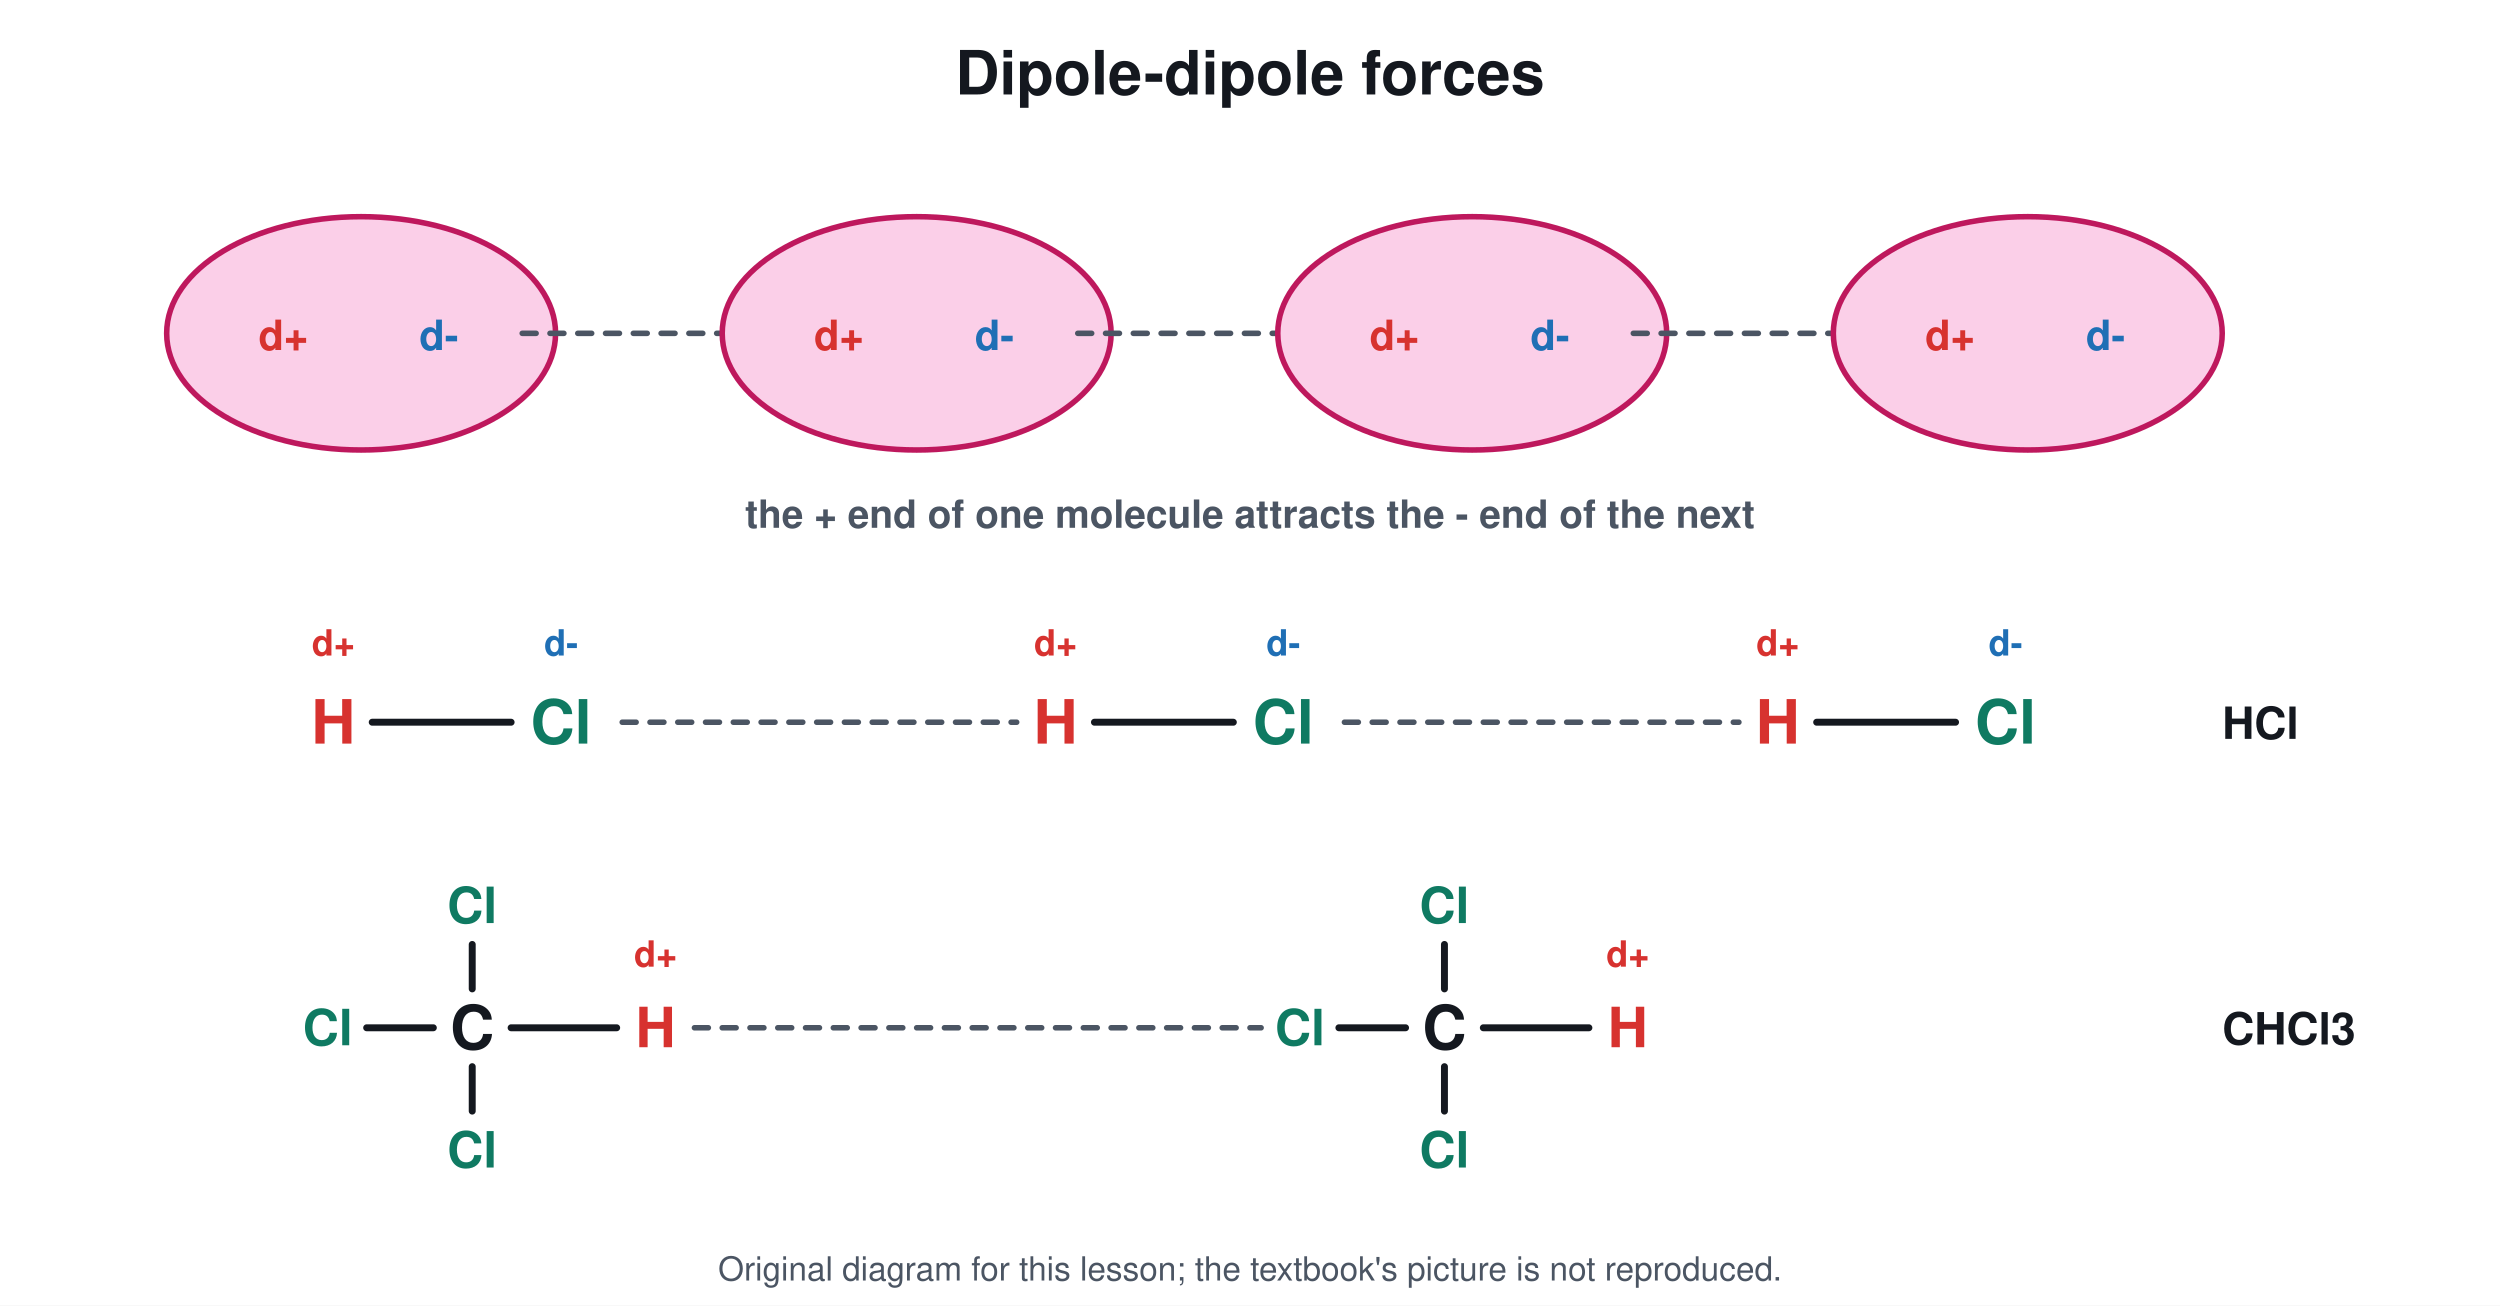
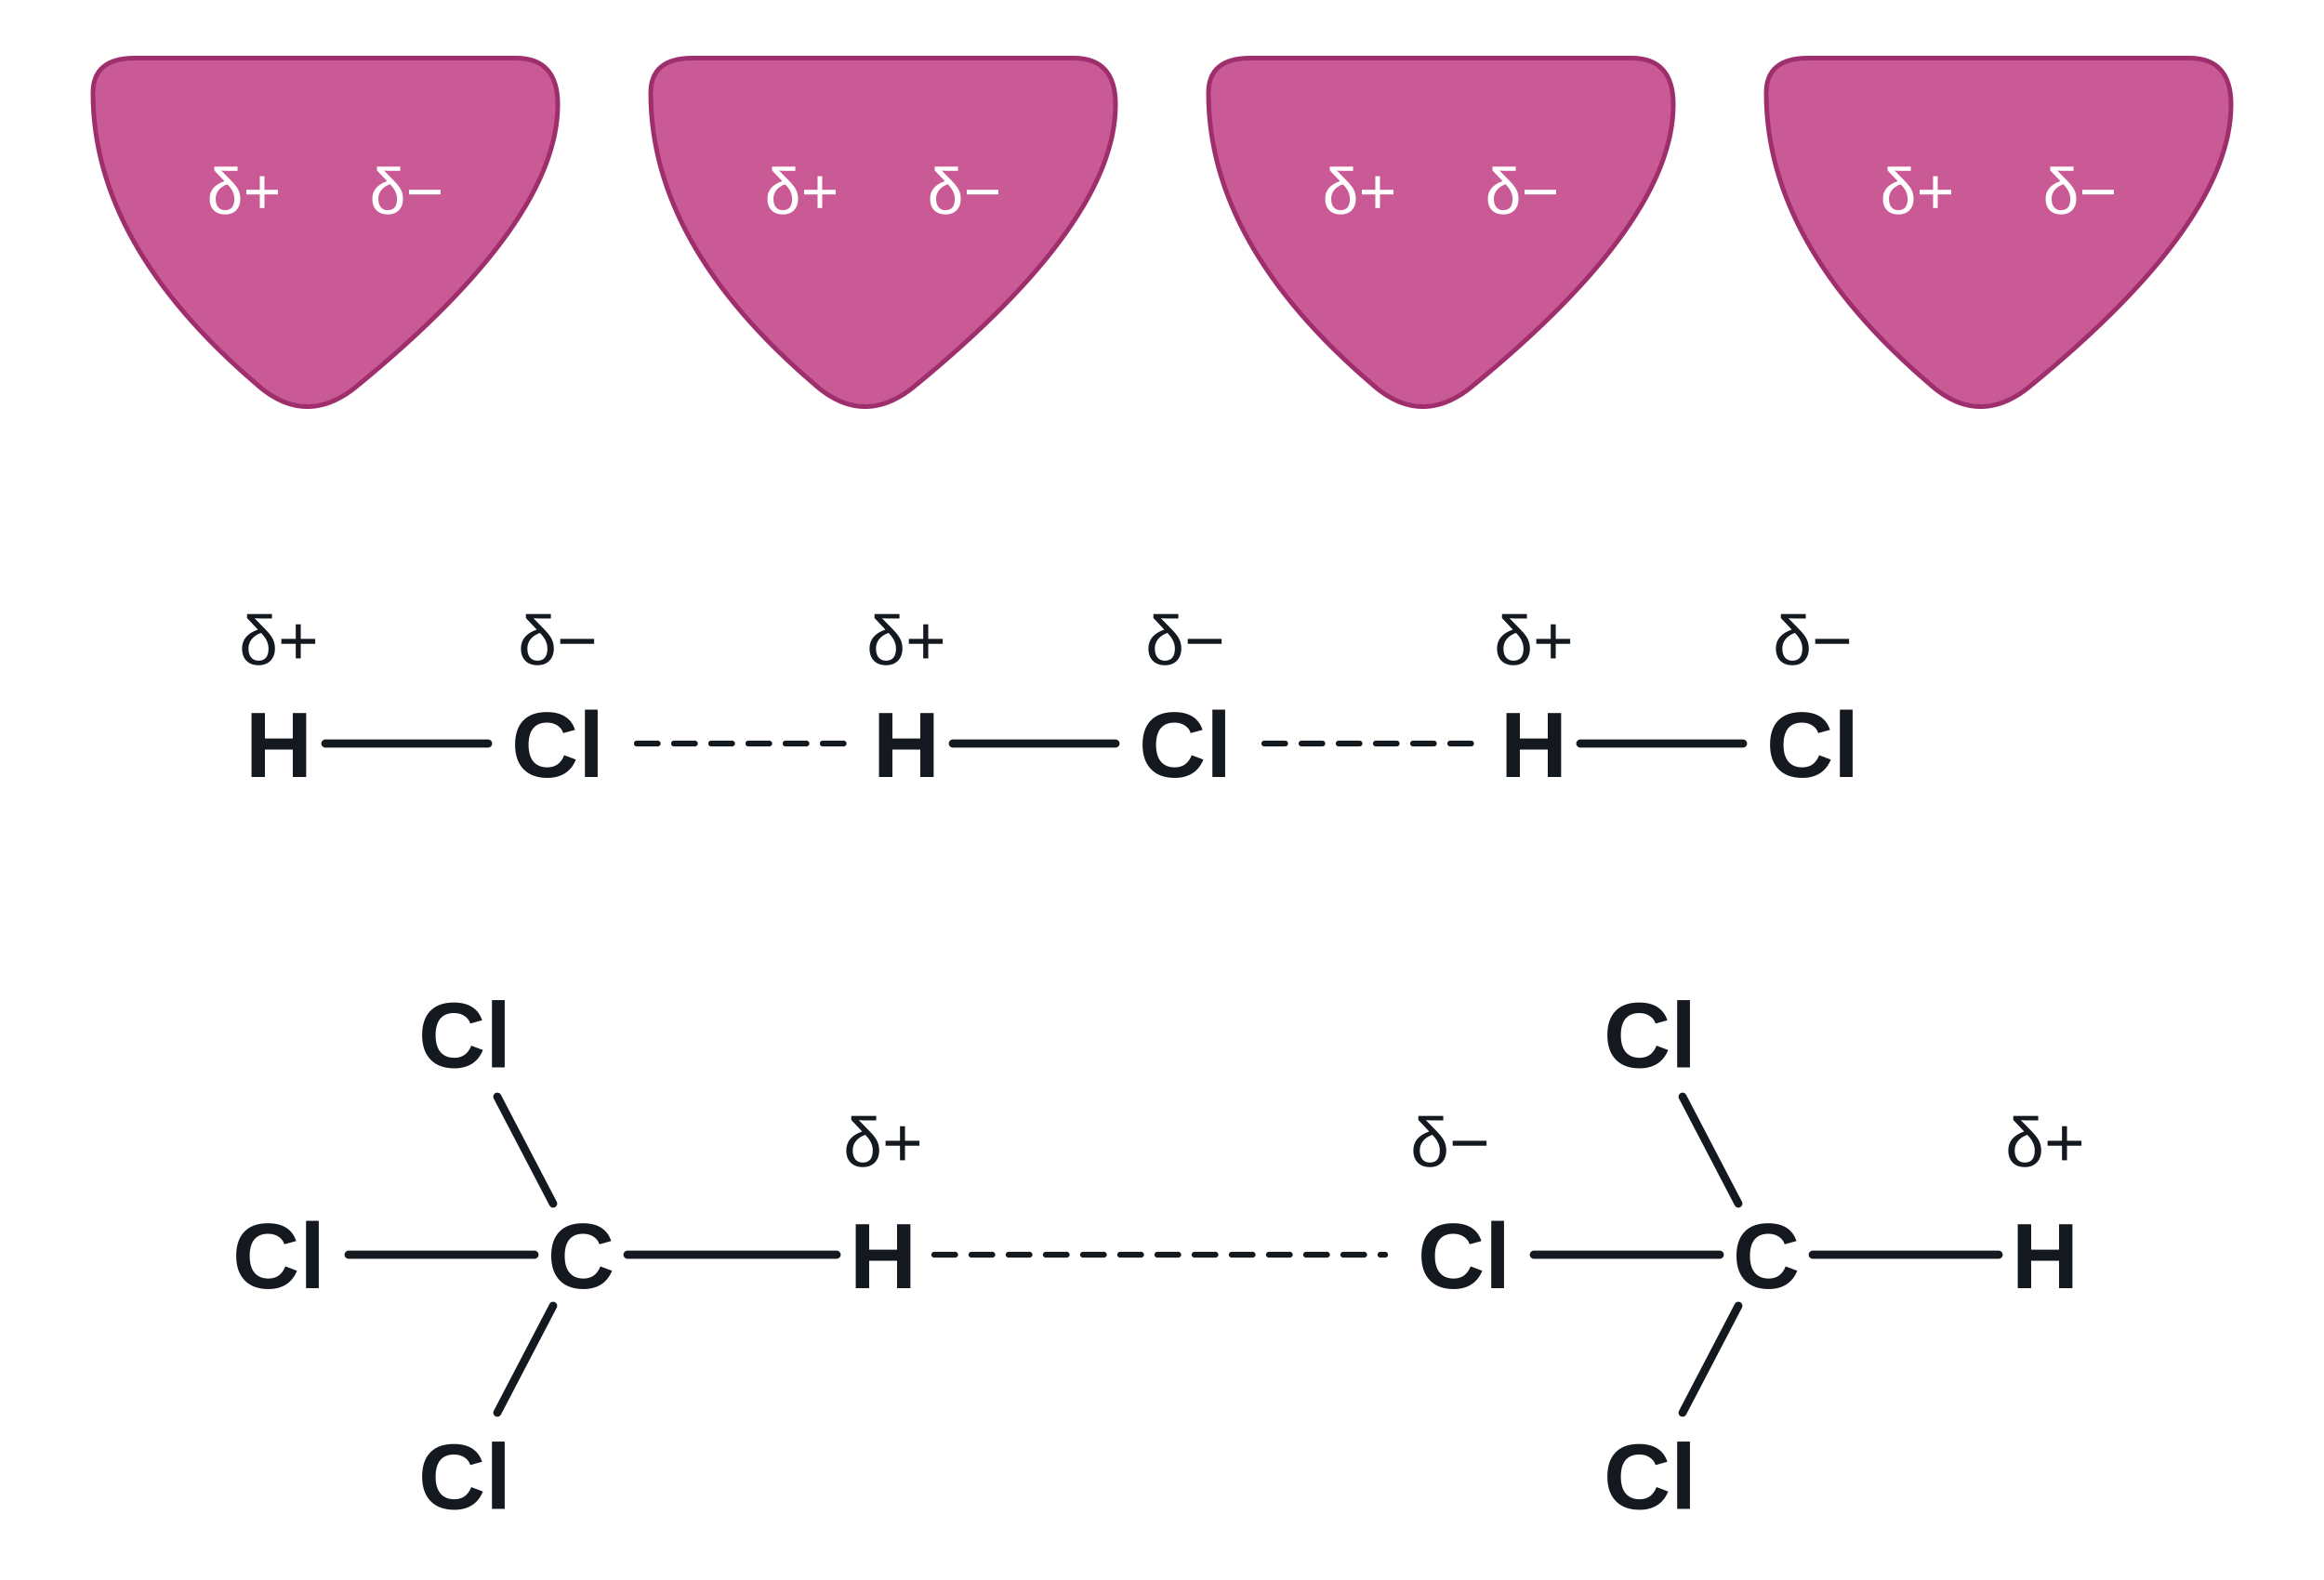
- <svg xmlns="http://www.w3.org/2000/svg" viewBox="0 0 900 470" font-family="Segoe UI, Helvetica, Arial, sans-serif">
-   <rect width="900" height="470" fill="#ffffff" />
-   <text x="450.0" y="34.0" font-size="22" fill="#14181f" text-anchor="middle" font-weight="700">Dipole-dipole forces</text>
-   <ellipse cx="130.0" cy="120.0" rx="70.0" ry="42.0" stroke="#be185d" stroke-width="2" fill="#fbcfe8" />
-   <text x="102.0" y="126.0" font-size="15" fill="#d7322f" text-anchor="middle" font-weight="700">d+</text>
-   <text x="158.0" y="126.0" font-size="15" fill="#1f6fb5" text-anchor="middle" font-weight="700">d-</text>
-   <line x1="188.0" y1="120.0" x2="272.0" y2="120.0" stroke="#4b5563" stroke-width="2" stroke-linecap="round" stroke-dasharray="5 5" />
-   <ellipse cx="330.0" cy="120.0" rx="70.0" ry="42.0" stroke="#be185d" stroke-width="2" fill="#fbcfe8" />
-   <text x="302.0" y="126.0" font-size="15" fill="#d7322f" text-anchor="middle" font-weight="700">d+</text>
-   <text x="358.0" y="126.0" font-size="15" fill="#1f6fb5" text-anchor="middle" font-weight="700">d-</text>
-   <line x1="388.0" y1="120.0" x2="472.0" y2="120.0" stroke="#4b5563" stroke-width="2" stroke-linecap="round" stroke-dasharray="5 5" />
-   <ellipse cx="530.0" cy="120.0" rx="70.0" ry="42.0" stroke="#be185d" stroke-width="2" fill="#fbcfe8" />
-   <text x="502.0" y="126.0" font-size="15" fill="#d7322f" text-anchor="middle" font-weight="700">d+</text>
-   <text x="558.0" y="126.0" font-size="15" fill="#1f6fb5" text-anchor="middle" font-weight="700">d-</text>
-   <line x1="588.0" y1="120.0" x2="672.0" y2="120.0" stroke="#4b5563" stroke-width="2" stroke-linecap="round" stroke-dasharray="5 5" />
-   <ellipse cx="730.0" cy="120.0" rx="70.0" ry="42.0" stroke="#be185d" stroke-width="2" fill="#fbcfe8" />
-   <text x="702.0" y="126.0" font-size="15" fill="#d7322f" text-anchor="middle" font-weight="700">d+</text>
-   <text x="758.0" y="126.0" font-size="15" fill="#1f6fb5" text-anchor="middle" font-weight="700">d-</text>
-   <text x="450.0" y="190.0" font-size="14" fill="#4b5563" text-anchor="middle" font-weight="700">the + end of one molecule attracts the - end of the next</text>
-   <text x="120.0" y="267.7" font-size="22" fill="#d7322f" text-anchor="middle" font-weight="700">H</text>
-   <line x1="134.0" y1="260.0" x2="184.0" y2="260.0" stroke="#14181f" stroke-width="2.5" stroke-linecap="round" />
-   <text x="202.0" y="267.7" font-size="22" fill="#0f7a62" text-anchor="middle" font-weight="700">Cl</text>
-   <text x="120.0" y="236.0" font-size="13" fill="#d7322f" text-anchor="middle" font-weight="700">d+</text>
-   <text x="202.0" y="236.0" font-size="13" fill="#1f6fb5" text-anchor="middle" font-weight="700">d-</text>
-   <line x1="224.0" y1="260.0" x2="366.0" y2="260.0" stroke="#4b5563" stroke-width="2" stroke-linecap="round" stroke-dasharray="5 5" />
-   <text x="380.0" y="267.7" font-size="22" fill="#d7322f" text-anchor="middle" font-weight="700">H</text>
-   <line x1="394.0" y1="260.0" x2="444.0" y2="260.0" stroke="#14181f" stroke-width="2.5" stroke-linecap="round" />
-   <text x="462.0" y="267.7" font-size="22" fill="#0f7a62" text-anchor="middle" font-weight="700">Cl</text>
-   <text x="380.0" y="236.0" font-size="13" fill="#d7322f" text-anchor="middle" font-weight="700">d+</text>
-   <text x="462.0" y="236.0" font-size="13" fill="#1f6fb5" text-anchor="middle" font-weight="700">d-</text>
-   <line x1="484.0" y1="260.0" x2="626.0" y2="260.0" stroke="#4b5563" stroke-width="2" stroke-linecap="round" stroke-dasharray="5 5" />
-   <text x="640.0" y="267.7" font-size="22" fill="#d7322f" text-anchor="middle" font-weight="700">H</text>
-   <line x1="654.0" y1="260.0" x2="704.0" y2="260.0" stroke="#14181f" stroke-width="2.5" stroke-linecap="round" />
-   <text x="722.0" y="267.7" font-size="22" fill="#0f7a62" text-anchor="middle" font-weight="700">Cl</text>
-   <text x="640.0" y="236.0" font-size="13" fill="#d7322f" text-anchor="middle" font-weight="700">d+</text>
-   <text x="722.0" y="236.0" font-size="13" fill="#1f6fb5" text-anchor="middle" font-weight="700">d-</text>
-   <text x="800.0" y="266.0" font-size="16" fill="#14181f" text-anchor="start" font-weight="700">HCl</text>
-   <text x="170.0" y="377.7" font-size="22" fill="#14181f" text-anchor="middle" font-weight="700">C</text>
-   <line x1="156.0" y1="370.0" x2="132.0" y2="370.0" stroke="#14181f" stroke-width="2.5" stroke-linecap="round" />
-   <text x="118.0" y="376.3" font-size="18" fill="#0f7a62" text-anchor="middle" font-weight="700">Cl</text>
-   <line x1="170.0" y1="384.0" x2="170.0" y2="400.0" stroke="#14181f" stroke-width="2.5" stroke-linecap="round" />
-   <text x="170.0" y="420.3" font-size="18" fill="#0f7a62" text-anchor="middle" font-weight="700">Cl</text>
-   <line x1="170.0" y1="356.0" x2="170.0" y2="340.0" stroke="#14181f" stroke-width="2.5" stroke-linecap="round" />
-   <text x="170.0" y="332.3" font-size="18" fill="#0f7a62" text-anchor="middle" font-weight="700">Cl</text>
-   <line x1="184.0" y1="370.0" x2="222.0" y2="370.0" stroke="#14181f" stroke-width="2.5" stroke-linecap="round" />
-   <text x="236.0" y="377.0" font-size="20" fill="#d7322f" text-anchor="middle" font-weight="700">H</text>
-   <text x="236.0" y="348.0" font-size="13" fill="#d7322f" text-anchor="middle" font-weight="700">d+</text>
-   <text x="520.0" y="377.7" font-size="22" fill="#14181f" text-anchor="middle" font-weight="700">C</text>
-   <line x1="506.0" y1="370.0" x2="482.0" y2="370.0" stroke="#14181f" stroke-width="2.5" stroke-linecap="round" />
-   <text x="468.0" y="376.3" font-size="18" fill="#0f7a62" text-anchor="middle" font-weight="700">Cl</text>
-   <line x1="520.0" y1="384.0" x2="520.0" y2="400.0" stroke="#14181f" stroke-width="2.5" stroke-linecap="round" />
-   <text x="520.0" y="420.3" font-size="18" fill="#0f7a62" text-anchor="middle" font-weight="700">Cl</text>
-   <line x1="520.0" y1="356.0" x2="520.0" y2="340.0" stroke="#14181f" stroke-width="2.5" stroke-linecap="round" />
-   <text x="520.0" y="332.3" font-size="18" fill="#0f7a62" text-anchor="middle" font-weight="700">Cl</text>
-   <line x1="534.0" y1="370.0" x2="572.0" y2="370.0" stroke="#14181f" stroke-width="2.5" stroke-linecap="round" />
-   <text x="586.0" y="377.0" font-size="20" fill="#d7322f" text-anchor="middle" font-weight="700">H</text>
-   <text x="586.0" y="348.0" font-size="13" fill="#d7322f" text-anchor="middle" font-weight="700">d+</text>
-   <line x1="250.0" y1="370.0" x2="454.0" y2="370.0" stroke="#4b5563" stroke-width="2" stroke-linecap="round" stroke-dasharray="5 5" />
-   <text x="800.0" y="376.0" font-size="16" fill="#14181f" text-anchor="start" font-weight="700">CHCl3</text>
-   <text x="450.0" y="461" font-size="12" fill="#4b5563" text-anchor="middle">Original diagram for this lesson; the textbook's picture is not reproduced.</text>
+ <svg xmlns="http://www.w3.org/2000/svg" viewBox="0 0 1000 680" font-family="Arial, Helvetica, sans-serif">
+   <rect width="1000" height="680" fill="#ffffff" />
+   <path d="M40 40 Q40 25 58 25 L222 25 Q240 25 240 45 Q240 95 155 165 Q132 185 110 165 Q40 105 40 40 Z" fill="#c95a96" stroke="#9e2f6c" stroke-width="2" />
+   <text x="105.0" y="92.0" font-size="28" fill="#ffffff" text-anchor="middle" font-weight="400">
+     <tspan>δ+</tspan>
+   </text>
+   <text x="175.0" y="92.0" font-size="28" fill="#ffffff" text-anchor="middle" font-weight="400">
+     <tspan>δ−</tspan>
+   </text>
+   <path d="M280 40 Q280 25 298 25 L462 25 Q480 25 480 45 Q480 95 395 165 Q372 185 350 165 Q280 105 280 40 Z" fill="#c95a96" stroke="#9e2f6c" stroke-width="2" />
+   <text x="345.0" y="92.0" font-size="28" fill="#ffffff" text-anchor="middle" font-weight="400">
+     <tspan>δ+</tspan>
+   </text>
+   <text x="415.0" y="92.0" font-size="28" fill="#ffffff" text-anchor="middle" font-weight="400">
+     <tspan>δ−</tspan>
+   </text>
+   <path d="M520 40 Q520 25 538 25 L702 25 Q720 25 720 45 Q720 95 635 165 Q612 185 590 165 Q520 105 520 40 Z" fill="#c95a96" stroke="#9e2f6c" stroke-width="2" />
+   <text x="585.0" y="92.0" font-size="28" fill="#ffffff" text-anchor="middle" font-weight="400">
+     <tspan>δ+</tspan>
+   </text>
+   <text x="655.0" y="92.0" font-size="28" fill="#ffffff" text-anchor="middle" font-weight="400">
+     <tspan>δ−</tspan>
+   </text>
+   <path d="M760 40 Q760 25 778 25 L942 25 Q960 25 960 45 Q960 95 875 165 Q852 185 830 165 Q760 105 760 40 Z" fill="#c95a96" stroke="#9e2f6c" stroke-width="2" />
+   <text x="825.0" y="92.0" font-size="28" fill="#ffffff" text-anchor="middle" font-weight="400">
+     <tspan>δ+</tspan>
+   </text>
+   <text x="895.0" y="92.0" font-size="28" fill="#ffffff" text-anchor="middle" font-weight="400">
+     <tspan>δ−</tspan>
+   </text>
+   <text x="120.0" y="334.4" font-size="40" fill="#14181f" text-anchor="middle" font-weight="700">
+     <tspan>H</tspan>
+   </text>
+   <text x="240.0" y="334.4" font-size="40" fill="#14181f" text-anchor="middle" font-weight="700">
+     <tspan>Cl</tspan>
+   </text>
+   <line x1="140.0" y1="320.0" x2="210.0" y2="320.0" stroke="#14181f" stroke-width="3.5" stroke-linecap="round" />
+   <text x="120.0" y="286.0" font-size="30" fill="#14181f" text-anchor="middle" font-weight="400">
+     <tspan>δ+</tspan>
+   </text>
+   <text x="240.0" y="286.0" font-size="30" fill="#14181f" text-anchor="middle" font-weight="400">
+     <tspan>δ−</tspan>
+   </text>
+   <line x1="274.0" y1="320.0" x2="368.0" y2="320.0" stroke="#14181f" stroke-width="2.5" stroke-linecap="round" stroke-dasharray="9 7" />
+   <text x="390.0" y="334.4" font-size="40" fill="#14181f" text-anchor="middle" font-weight="700">
+     <tspan>H</tspan>
+   </text>
+   <text x="510.0" y="334.4" font-size="40" fill="#14181f" text-anchor="middle" font-weight="700">
+     <tspan>Cl</tspan>
+   </text>
+   <line x1="410.0" y1="320.0" x2="480.0" y2="320.0" stroke="#14181f" stroke-width="3.5" stroke-linecap="round" />
+   <text x="390.0" y="286.0" font-size="30" fill="#14181f" text-anchor="middle" font-weight="400">
+     <tspan>δ+</tspan>
+   </text>
+   <text x="510.0" y="286.0" font-size="30" fill="#14181f" text-anchor="middle" font-weight="400">
+     <tspan>δ−</tspan>
+   </text>
+   <line x1="544.0" y1="320.0" x2="638.0" y2="320.0" stroke="#14181f" stroke-width="2.5" stroke-linecap="round" stroke-dasharray="9 7" />
+   <text x="660.0" y="334.4" font-size="40" fill="#14181f" text-anchor="middle" font-weight="700">
+     <tspan>H</tspan>
+   </text>
+   <text x="780.0" y="334.4" font-size="40" fill="#14181f" text-anchor="middle" font-weight="700">
+     <tspan>Cl</tspan>
+   </text>
+   <line x1="680.0" y1="320.0" x2="750.0" y2="320.0" stroke="#14181f" stroke-width="3.5" stroke-linecap="round" />
+   <text x="660.0" y="286.0" font-size="30" fill="#14181f" text-anchor="middle" font-weight="400">
+     <tspan>δ+</tspan>
+   </text>
+   <text x="780.0" y="286.0" font-size="30" fill="#14181f" text-anchor="middle" font-weight="400">
+     <tspan>δ−</tspan>
+   </text>
+   <text x="250.0" y="554.4" font-size="40" fill="#14181f" text-anchor="middle" font-weight="700">
+     <tspan>C</tspan>
+   </text>
+   <text x="380.0" y="554.4" font-size="40" fill="#14181f" text-anchor="middle" font-weight="700">
+     <tspan>H</tspan>
+   </text>
+   <text x="120.0" y="554.4" font-size="40" fill="#14181f" text-anchor="middle" font-weight="700">
+     <tspan>Cl</tspan>
+   </text>
+   <line x1="270.0" y1="540.0" x2="360.0" y2="540.0" stroke="#14181f" stroke-width="3.5" stroke-linecap="round" />
+   <line x1="150.0" y1="540.0" x2="230.0" y2="540.0" stroke="#14181f" stroke-width="3.5" stroke-linecap="round" />
+   <text x="200.0" y="459.4" font-size="40" fill="#14181f" text-anchor="middle" font-weight="700">
+     <tspan>Cl</tspan>
+   </text>
+   <text x="200.0" y="649.4" font-size="40" fill="#14181f" text-anchor="middle" font-weight="700">
+     <tspan>Cl</tspan>
+   </text>
+   <line x1="238.0" y1="518.0" x2="214.0" y2="472.0" stroke="#14181f" stroke-width="3.5" stroke-linecap="round" />
+   <line x1="238.0" y1="562.0" x2="214.0" y2="608.0" stroke="#14181f" stroke-width="3.5" stroke-linecap="round" />
+   <text x="380.0" y="502.0" font-size="30" fill="#14181f" text-anchor="middle" font-weight="400">
+     <tspan>δ+</tspan>
+   </text>
+   <text x="760.0" y="554.4" font-size="40" fill="#14181f" text-anchor="middle" font-weight="700">
+     <tspan>C</tspan>
+   </text>
+   <text x="880.0" y="554.4" font-size="40" fill="#14181f" text-anchor="middle" font-weight="700">
+     <tspan>H</tspan>
+   </text>
+   <text x="630.0" y="554.4" font-size="40" fill="#14181f" text-anchor="middle" font-weight="700">
+     <tspan>Cl</tspan>
+   </text>
+   <line x1="780.0" y1="540.0" x2="860.0" y2="540.0" stroke="#14181f" stroke-width="3.5" stroke-linecap="round" />
+   <line x1="660.0" y1="540.0" x2="740.0" y2="540.0" stroke="#14181f" stroke-width="3.5" stroke-linecap="round" />
+   <text x="710.0" y="459.4" font-size="40" fill="#14181f" text-anchor="middle" font-weight="700">
+     <tspan>Cl</tspan>
+   </text>
+   <text x="710.0" y="649.4" font-size="40" fill="#14181f" text-anchor="middle" font-weight="700">
+     <tspan>Cl</tspan>
+   </text>
+   <line x1="748.0" y1="518.0" x2="724.0" y2="472.0" stroke="#14181f" stroke-width="3.5" stroke-linecap="round" />
+   <line x1="748.0" y1="562.0" x2="724.0" y2="608.0" stroke="#14181f" stroke-width="3.5" stroke-linecap="round" />
+   <text x="880.0" y="502.0" font-size="30" fill="#14181f" text-anchor="middle" font-weight="400">
+     <tspan>δ+</tspan>
+   </text>
+   <text x="624.0" y="502.0" font-size="30" fill="#14181f" text-anchor="middle" font-weight="400">
+     <tspan>δ−</tspan>
+   </text>
+   <line x1="402.0" y1="540.0" x2="596.0" y2="540.0" stroke="#14181f" stroke-width="2.5" stroke-linecap="round" stroke-dasharray="9 7" />
</svg>
